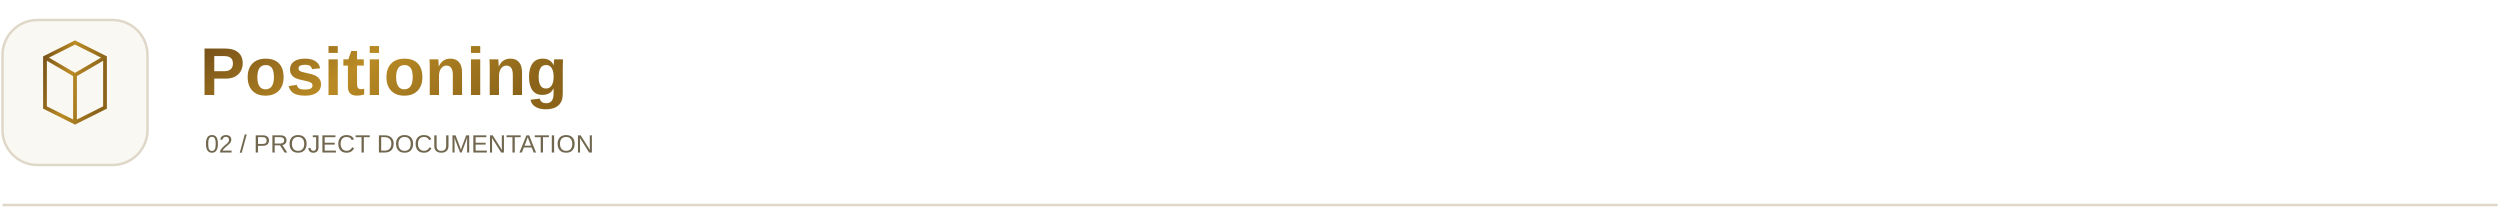
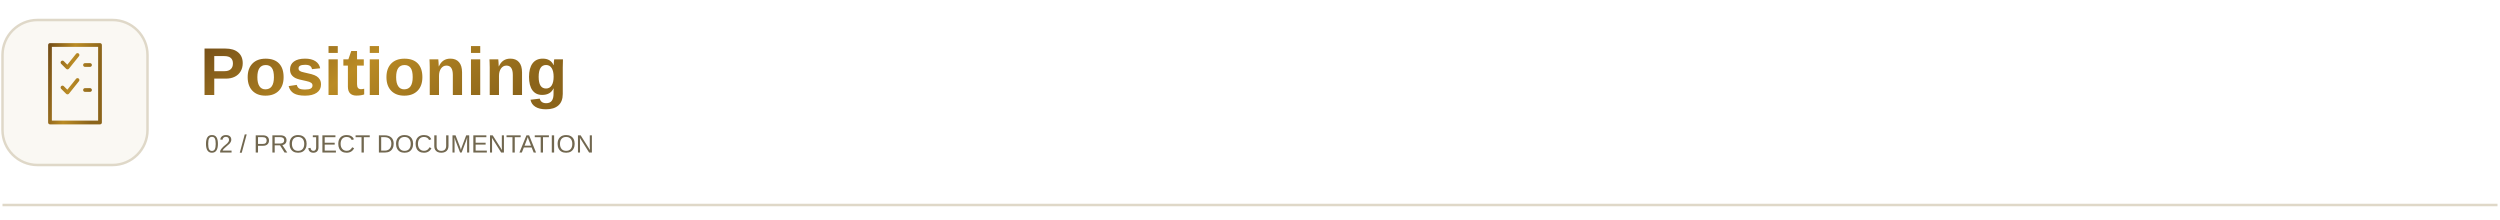
<svg xmlns="http://www.w3.org/2000/svg" width="1000" height="88" viewBox="0 0 1000 88" role="img">
  <defs>
    <linearGradient id="gold" x1="0%" y1="0%" x2="100%" y2="25%">
      <stop offset="0%" stop-color="#765018" />
      <stop offset="48%" stop-color="#BA8B24" />
      <stop offset="100%" stop-color="#8B641A" />
    </linearGradient>
    <linearGradient id="shine">
      <stop stop-color="#FFF3C8" stop-opacity="0" />
      <stop offset=".48" stop-color="#D6B960" stop-opacity=".15" />
      <stop offset=".53" stop-color="#FFF8E4" stop-opacity=".7" />
      <stop offset=".59" stop-color="#D6B960" stop-opacity=".12" />
      <stop offset="1" stop-color="#FFF3C8" stop-opacity="0" />
    </linearGradient>
    <clipPath id="hero">
      <rect x="1" y="1" width="998" height="258" rx="18" />
    </clipPath>
  </defs>
  <rect x="1" y="8" width="58" height="58" rx="14" fill="#FAF8F3" stroke="#DFD8C8" />
-   <path d="M18 23l12-6 12 6v20l-12 6-12-6z M18 23l12 7 12-7 M30 30v19" fill="none" stroke="url(#gold)" stroke-width="1.5" />
+   <path d="M20 18h20v31H20z M25 25l2 2 4-5 M25 35l2 2 4-5 M34 26h2 M34 36h2" fill="none" stroke="url(#gold)" stroke-width="1.5" stroke-linejoin="round" stroke-linecap="round" />
  <text x="80" y="38" font-family="Segoe UI,Microsoft YaHei,Arial,sans-serif" font-size="27" font-weight="700" fill="url(#gold)">Positioning</text>
  <text x="82" y="61" font-family="Segoe UI,Microsoft YaHei,Arial,sans-serif" font-size="10" font-weight="400" fill="#71674F">02 / PROJECT DOCUMENTATION</text>
  <path d="M1 82H999" stroke="#DFD8C8" />
</svg>
